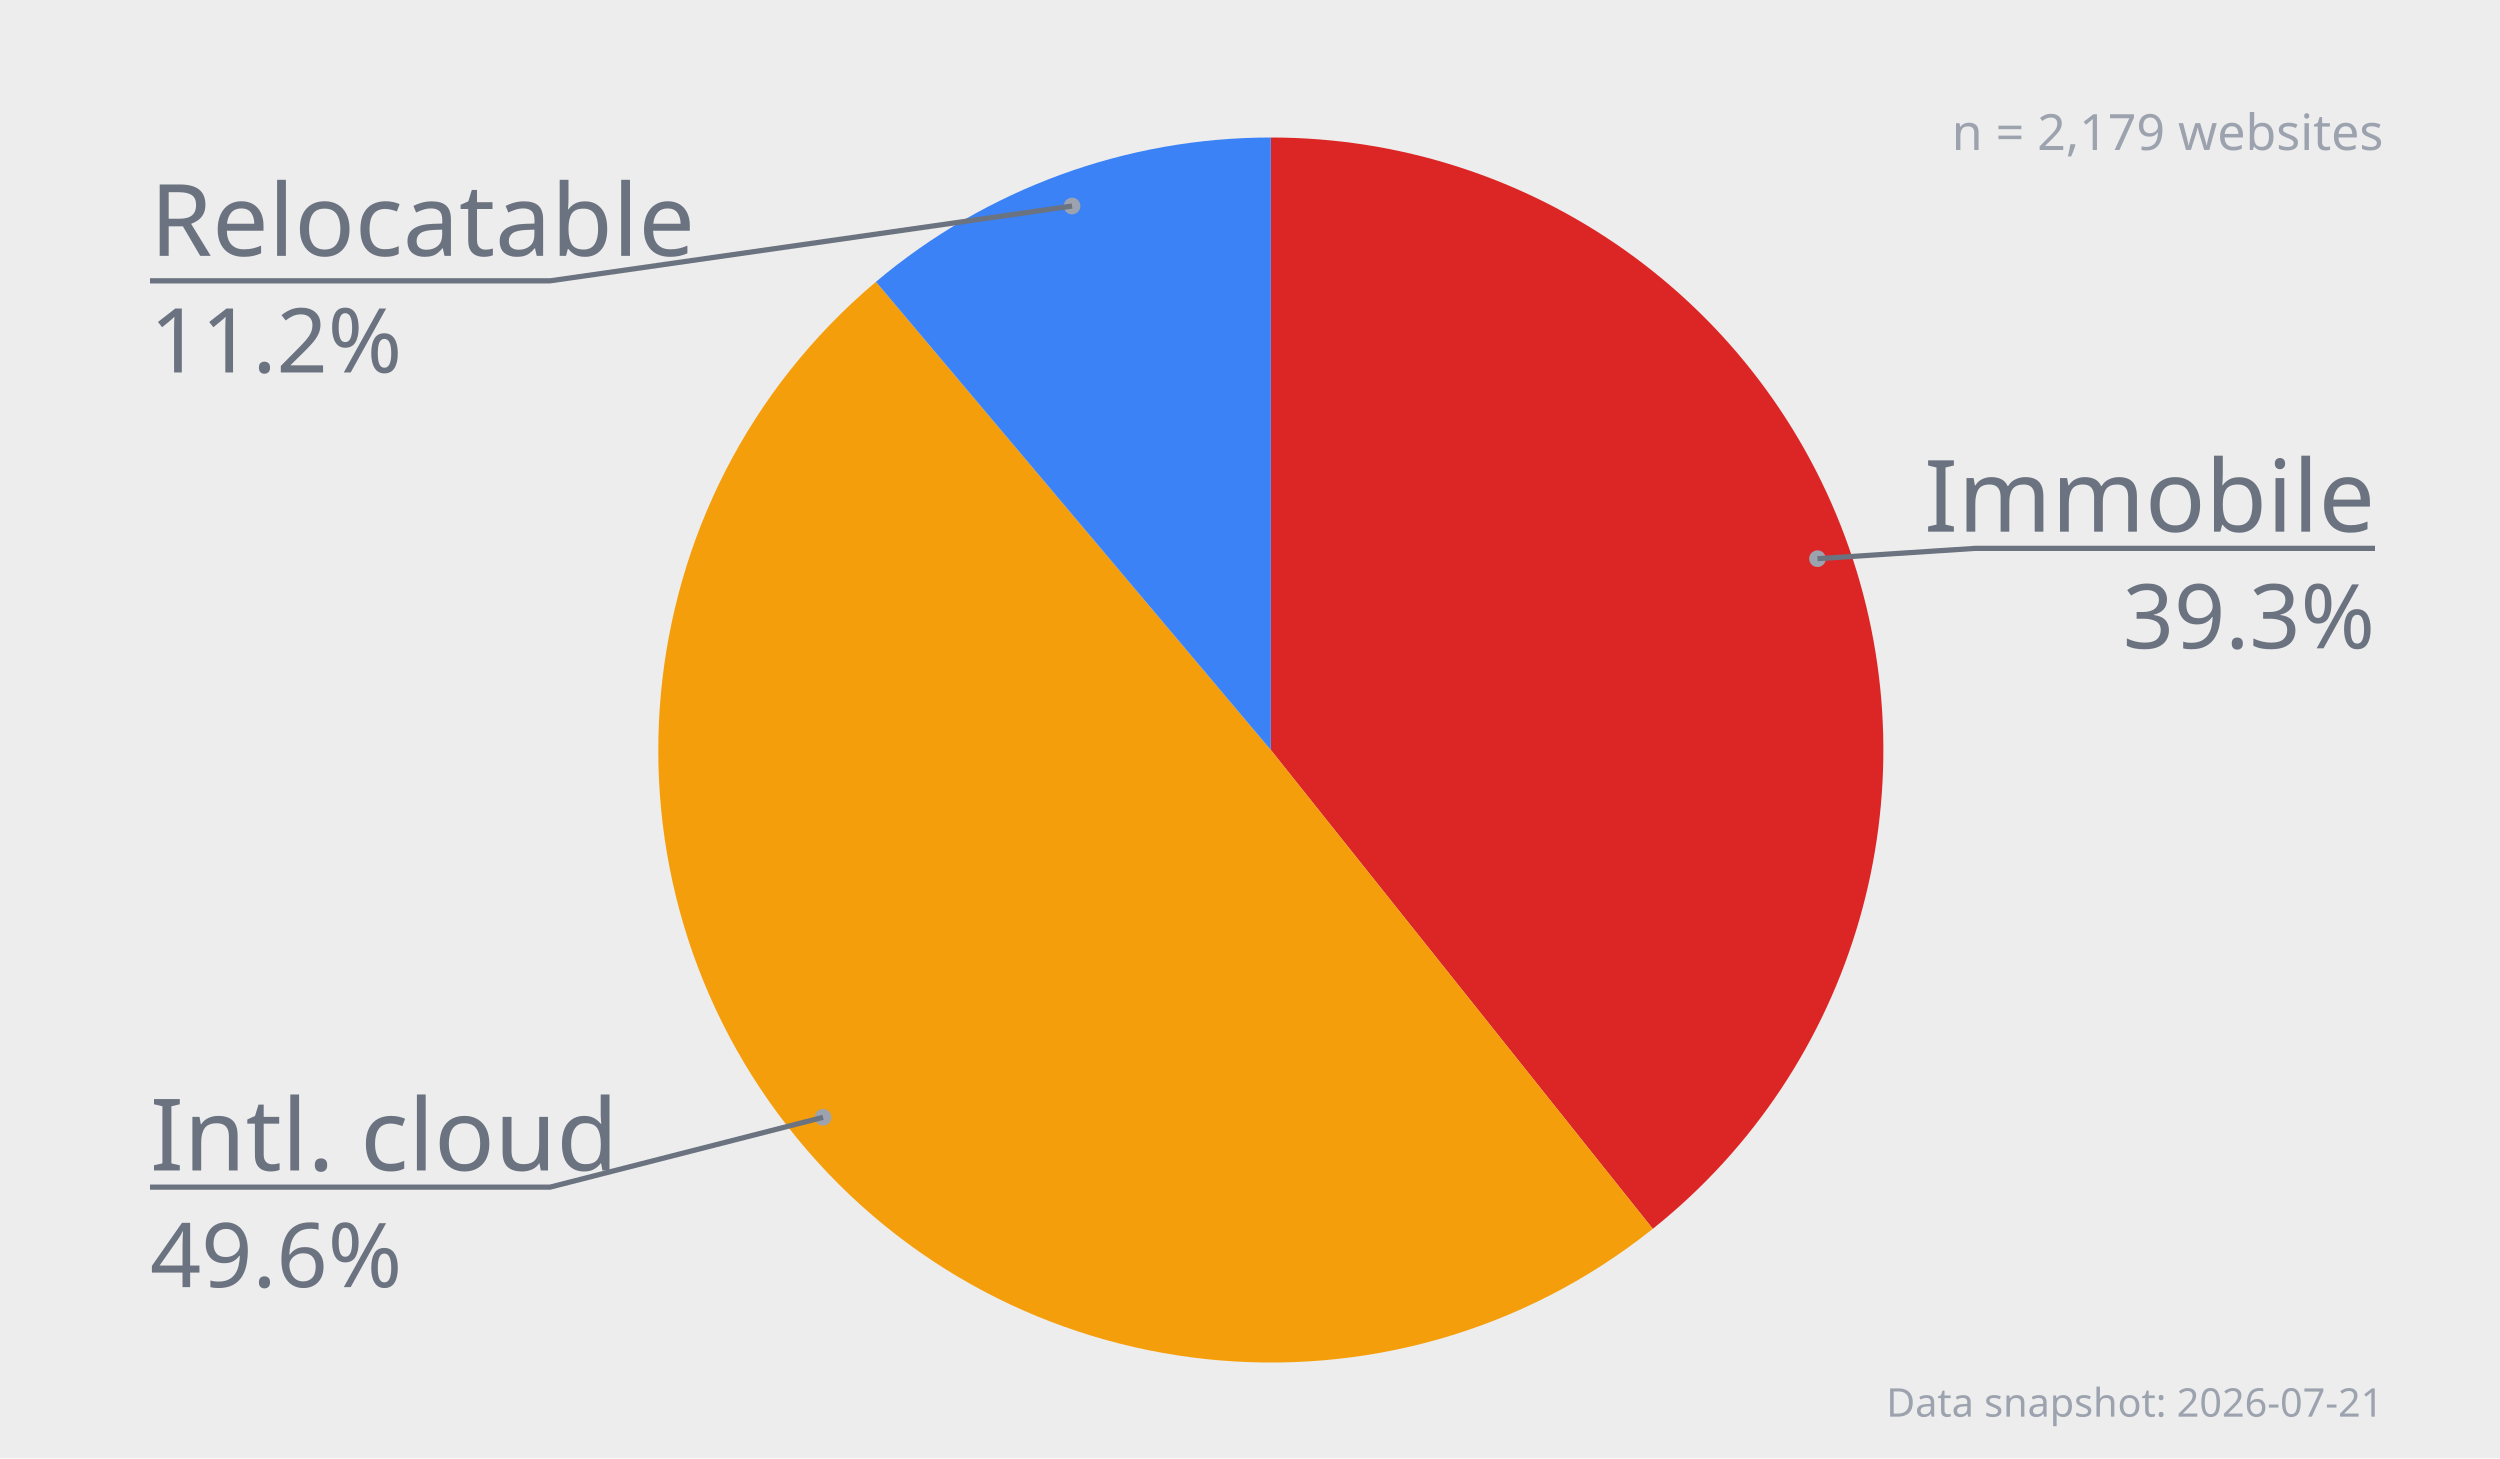
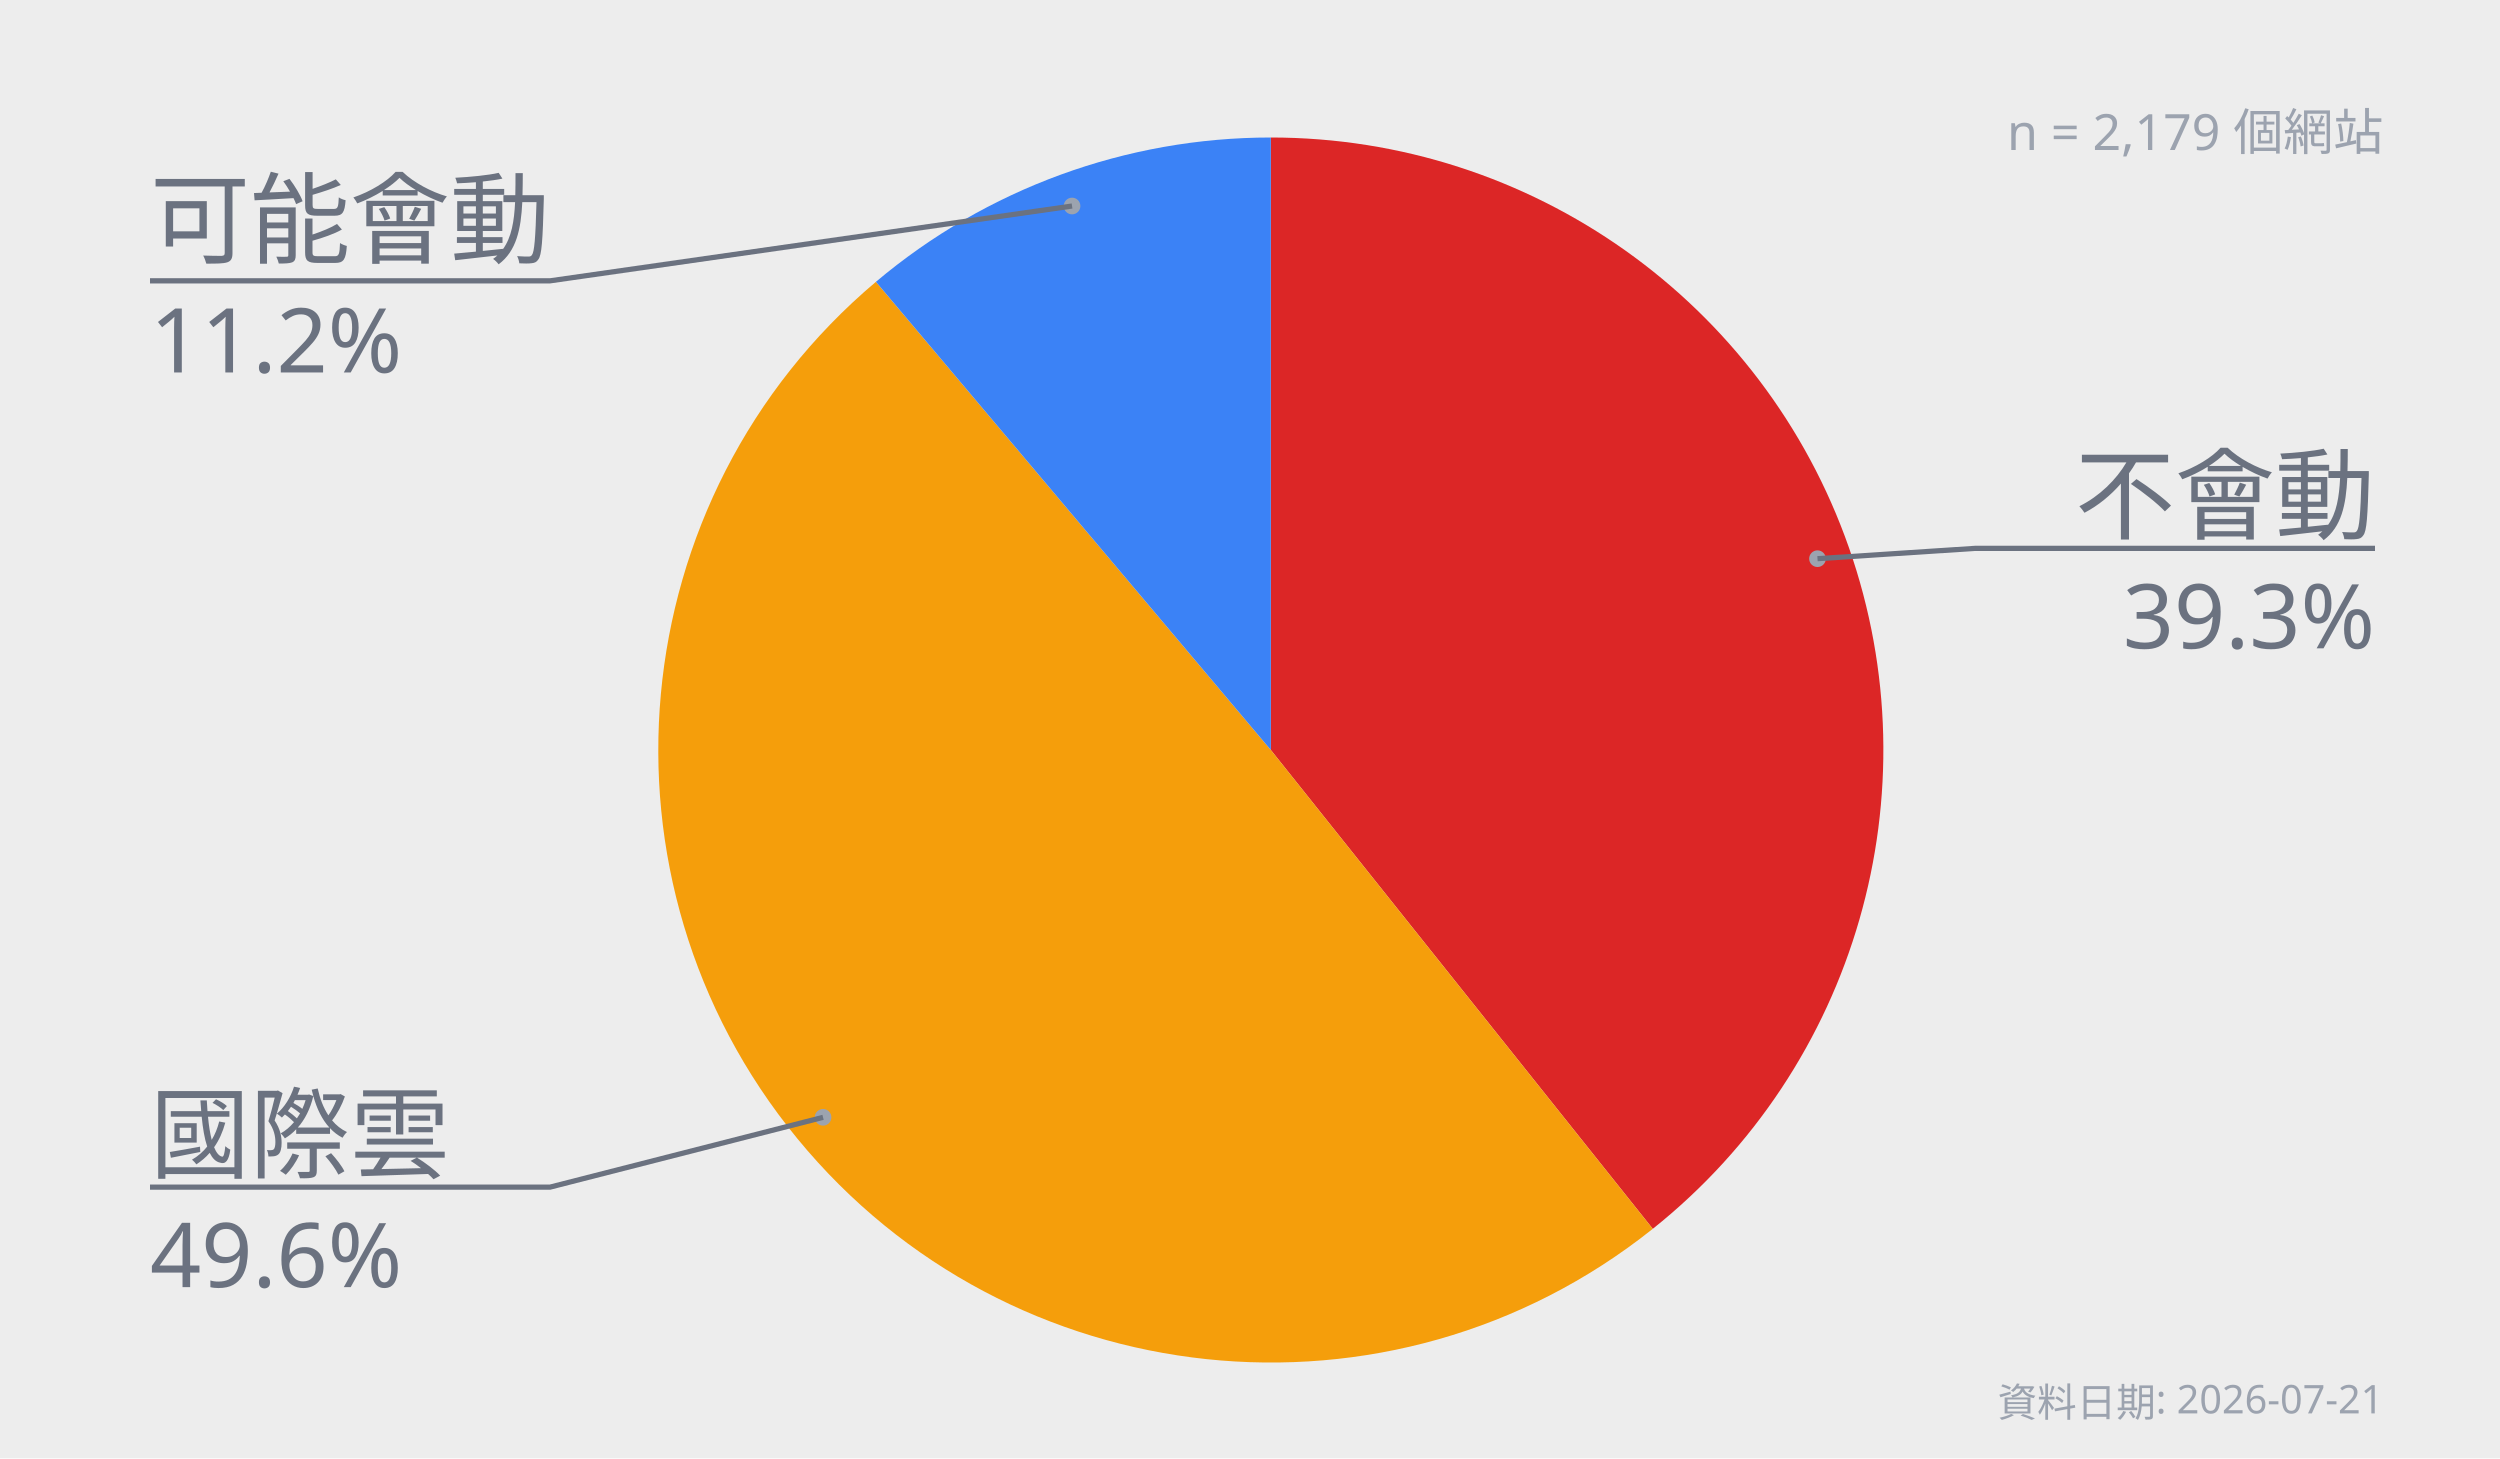
<svg xmlns="http://www.w3.org/2000/svg" width="1200" height="700" viewBox="0 0 1200 700">
  <rect width="100%" height="100%" fill="#EDEDED" />
-   <text x="1144" y="72" text-anchor="end" font-family="'Noto Sans TC','PingFang TC','Microsoft JhengHei',sans-serif" font-size="24" font-weight="400" fill="#9CA3AF">n = 2,179 websites</text>
+   <text x="1144" y="72" text-anchor="end" font-family="'Noto Sans TC','PingFang TC','Microsoft JhengHei',sans-serif" font-size="24" font-weight="400" fill="#9CA3AF">n = 2,179 個網站</text>
  <path d="M 610 360 L 610 66 A 294 294 0 0 1 793.33 589.84 Z" fill="#DC2626" />
  <path d="M 610 360 L 793.33 589.84 A 294 294 0 0 1 420.444 135.268 Z" fill="#F59E0B" />
  <path d="M 610 360 L 420.444 135.268 A 294 294 0 0 1 610 66 Z" fill="#3B82F6" />
  <circle cx="872.395" cy="268.169" r="4" fill="#9CA3AF" />
  <polyline points="872.395,268.169 948,263.214 1140,263.214" fill="none" stroke="#6B7280" stroke-width="2.5" />
-   <text x="1140" y="255.214" text-anchor="end" font-family="'Noto Sans TC','PingFang TC','Microsoft JhengHei',sans-serif" font-size="48" font-weight="400" fill="#6B7280">Immobile</text>
+   <text x="1140" y="255.214" text-anchor="end" font-family="'Noto Sans TC','PingFang TC','Microsoft JhengHei',sans-serif" font-size="48" font-weight="400" fill="#6B7280">不會動</text>
  <text x="1140" y="311.214" text-anchor="end" font-family="'Noto Sans TC','PingFang TC','Microsoft JhengHei',sans-serif" font-size="43" font-weight="400" fill="#6B7280">39.3%</text>
  <circle cx="395.063" cy="536.313" r="4" fill="#9CA3AF" />
  <polyline points="395.063,536.313 264,569.826 72,569.826" fill="none" stroke="#6B7280" stroke-width="2.5" />
-   <text x="72" y="561.826" text-anchor="start" font-family="'Noto Sans TC','PingFang TC','Microsoft JhengHei',sans-serif" font-size="48" font-weight="400" fill="#6B7280">Intl. cloud</text>
+   <text x="72" y="561.826" text-anchor="start" font-family="'Noto Sans TC','PingFang TC','Microsoft JhengHei',sans-serif" font-size="48" font-weight="400" fill="#6B7280">國際雲</text>
  <text x="72" y="617.826" text-anchor="start" font-family="'Noto Sans TC','PingFang TC','Microsoft JhengHei',sans-serif" font-size="43" font-weight="400" fill="#6B7280">49.6%</text>
  <circle cx="514.584" cy="98.888" r="4" fill="#9CA3AF" />
  <polyline points="514.584,98.888 264,134.799 72,134.799" fill="none" stroke="#6B7280" stroke-width="2.5" />
-   <text x="72" y="122.799" text-anchor="start" font-family="'Noto Sans TC','PingFang TC','Microsoft JhengHei',sans-serif" font-size="48" font-weight="400" fill="#6B7280">Relocatable</text>
+   <text x="72" y="122.799" text-anchor="start" font-family="'Noto Sans TC','PingFang TC','Microsoft JhengHei',sans-serif" font-size="48" font-weight="400" fill="#6B7280">可能會動</text>
  <text x="72" y="178.799" text-anchor="start" font-family="'Noto Sans TC','PingFang TC','Microsoft JhengHei',sans-serif" font-size="43" font-weight="400" fill="#6B7280">11.2%</text>
-   <text x="1144" y="680" text-anchor="end" font-family="'Noto Sans TC','PingFang TC','Microsoft JhengHei',sans-serif" font-size="19" font-weight="400" fill="#9CA3AF">Data snapshot: 2026-07-21</text>
+   <text x="1144" y="680" text-anchor="end" font-family="'Noto Sans TC','PingFang TC','Microsoft JhengHei',sans-serif" font-size="19" font-weight="400" fill="#9CA3AF">資料日期: 2026-07-21</text>
</svg>
